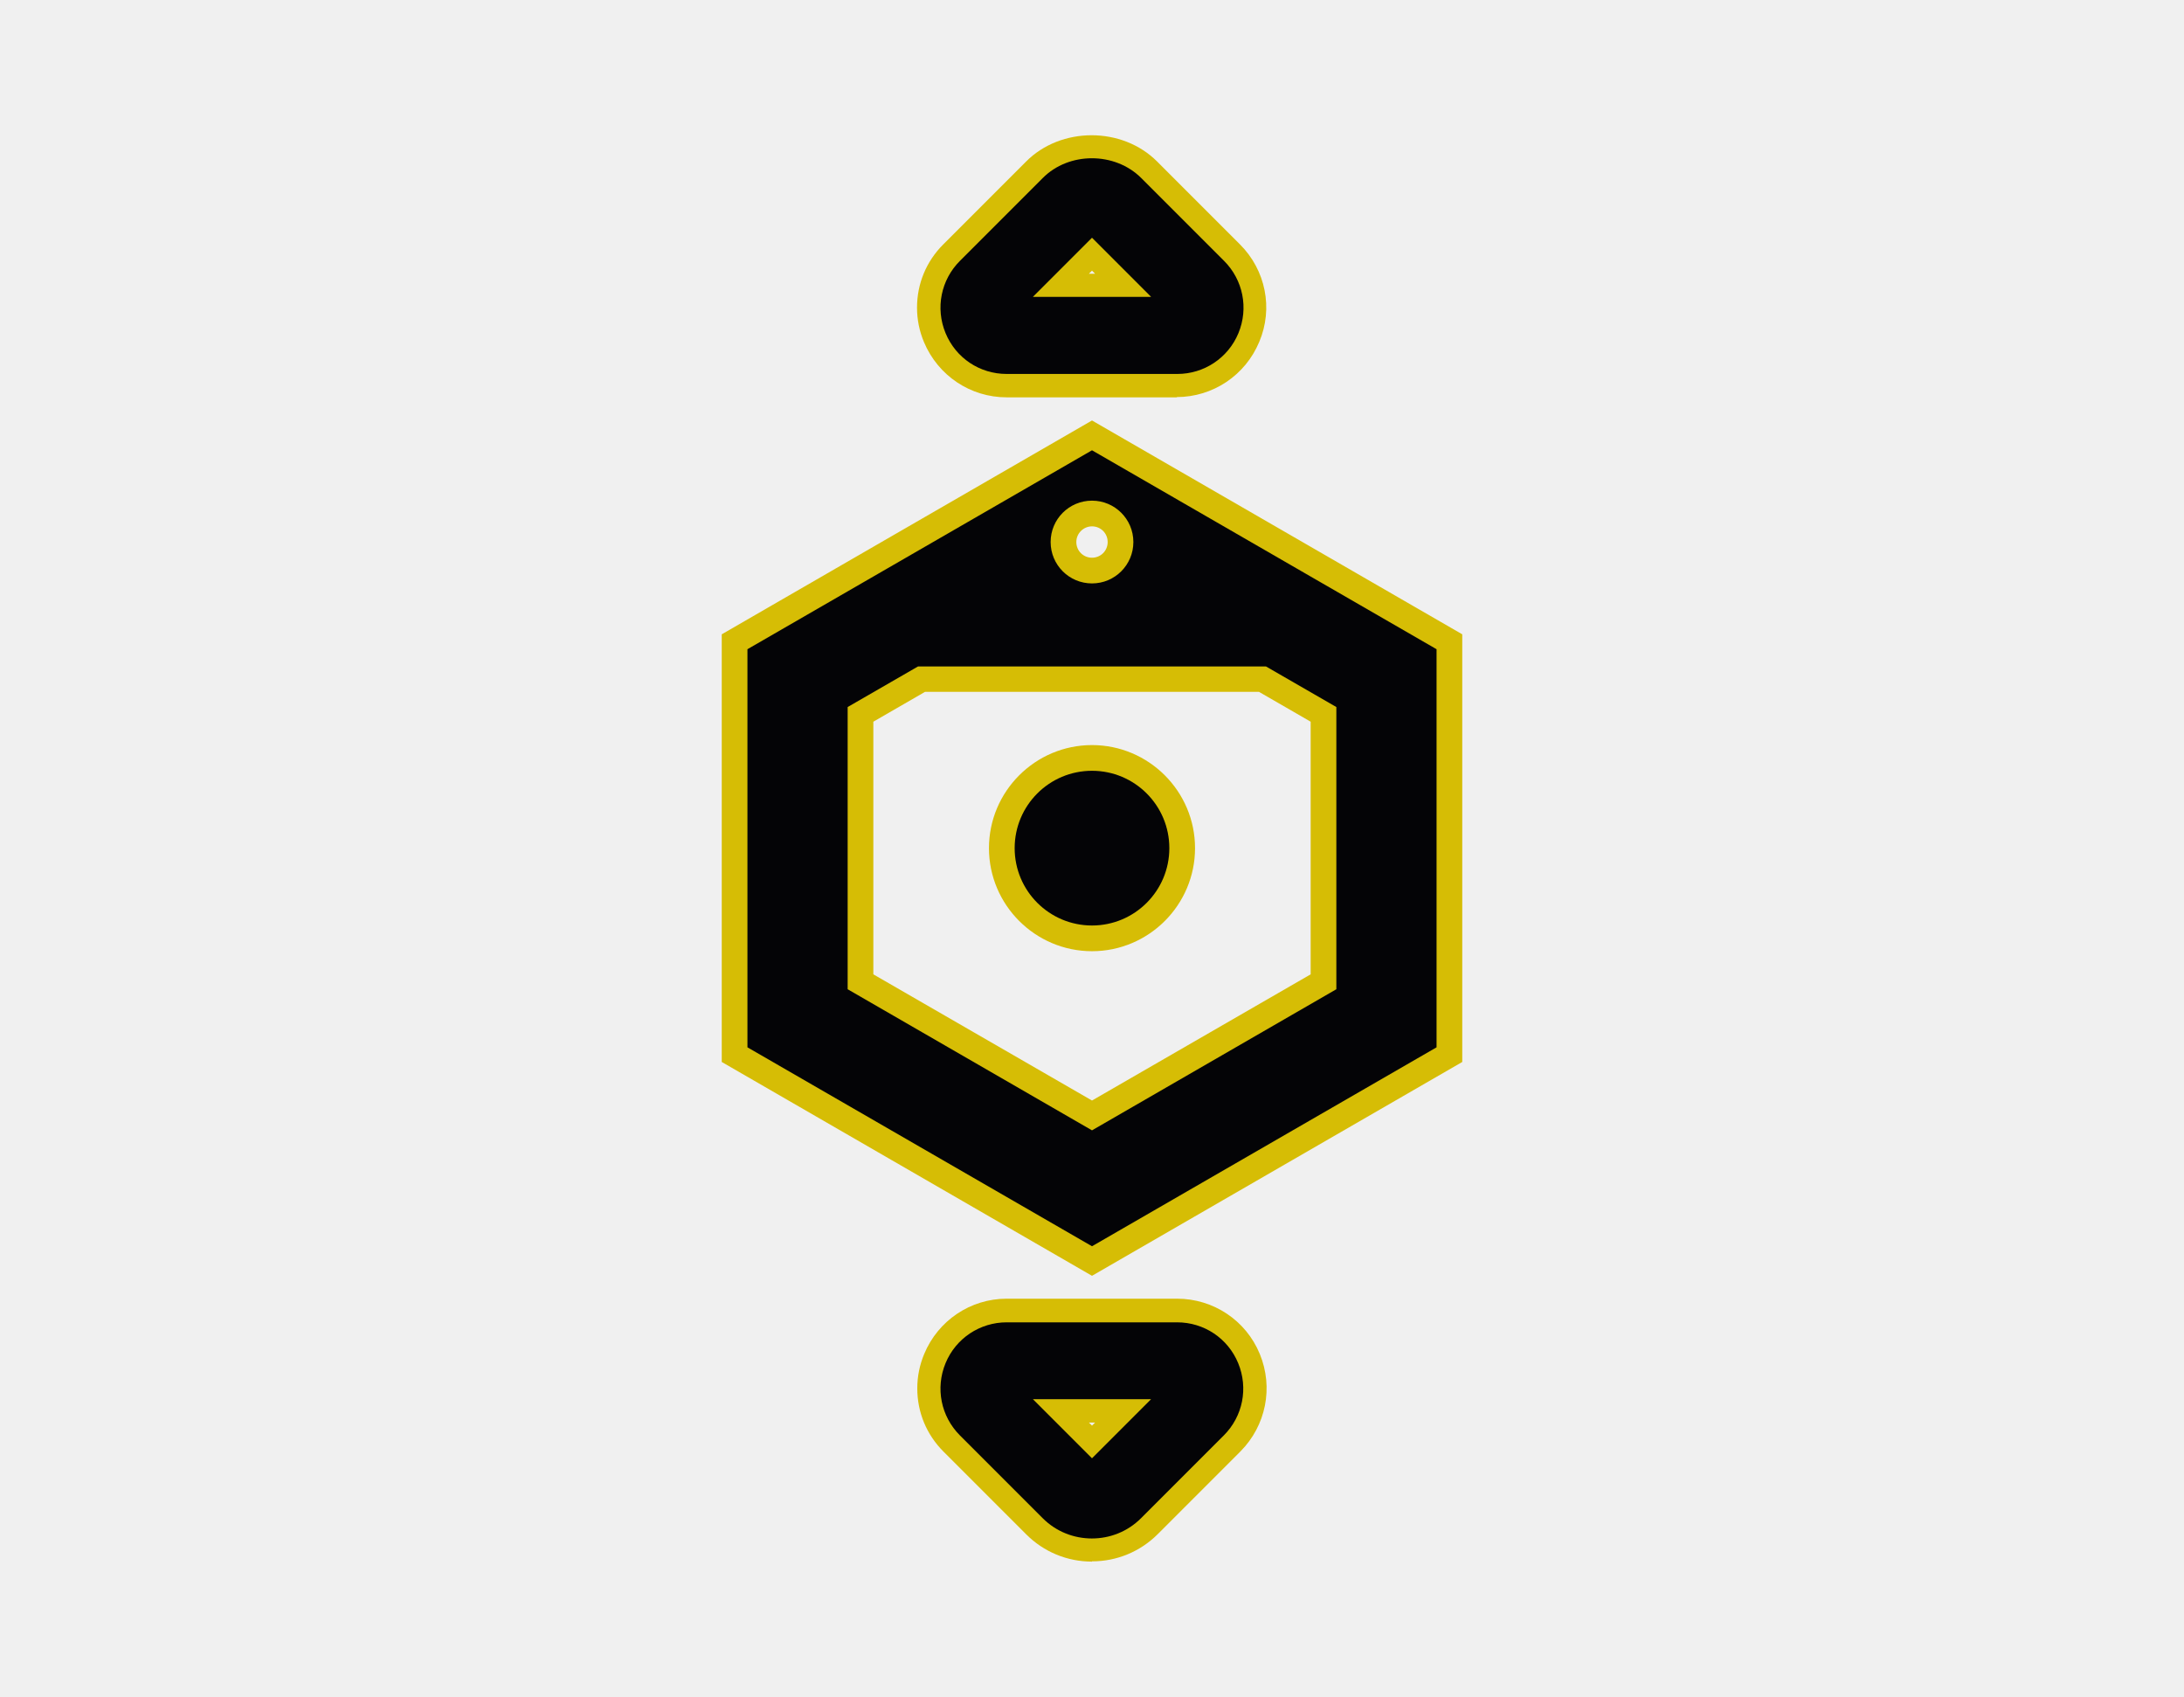
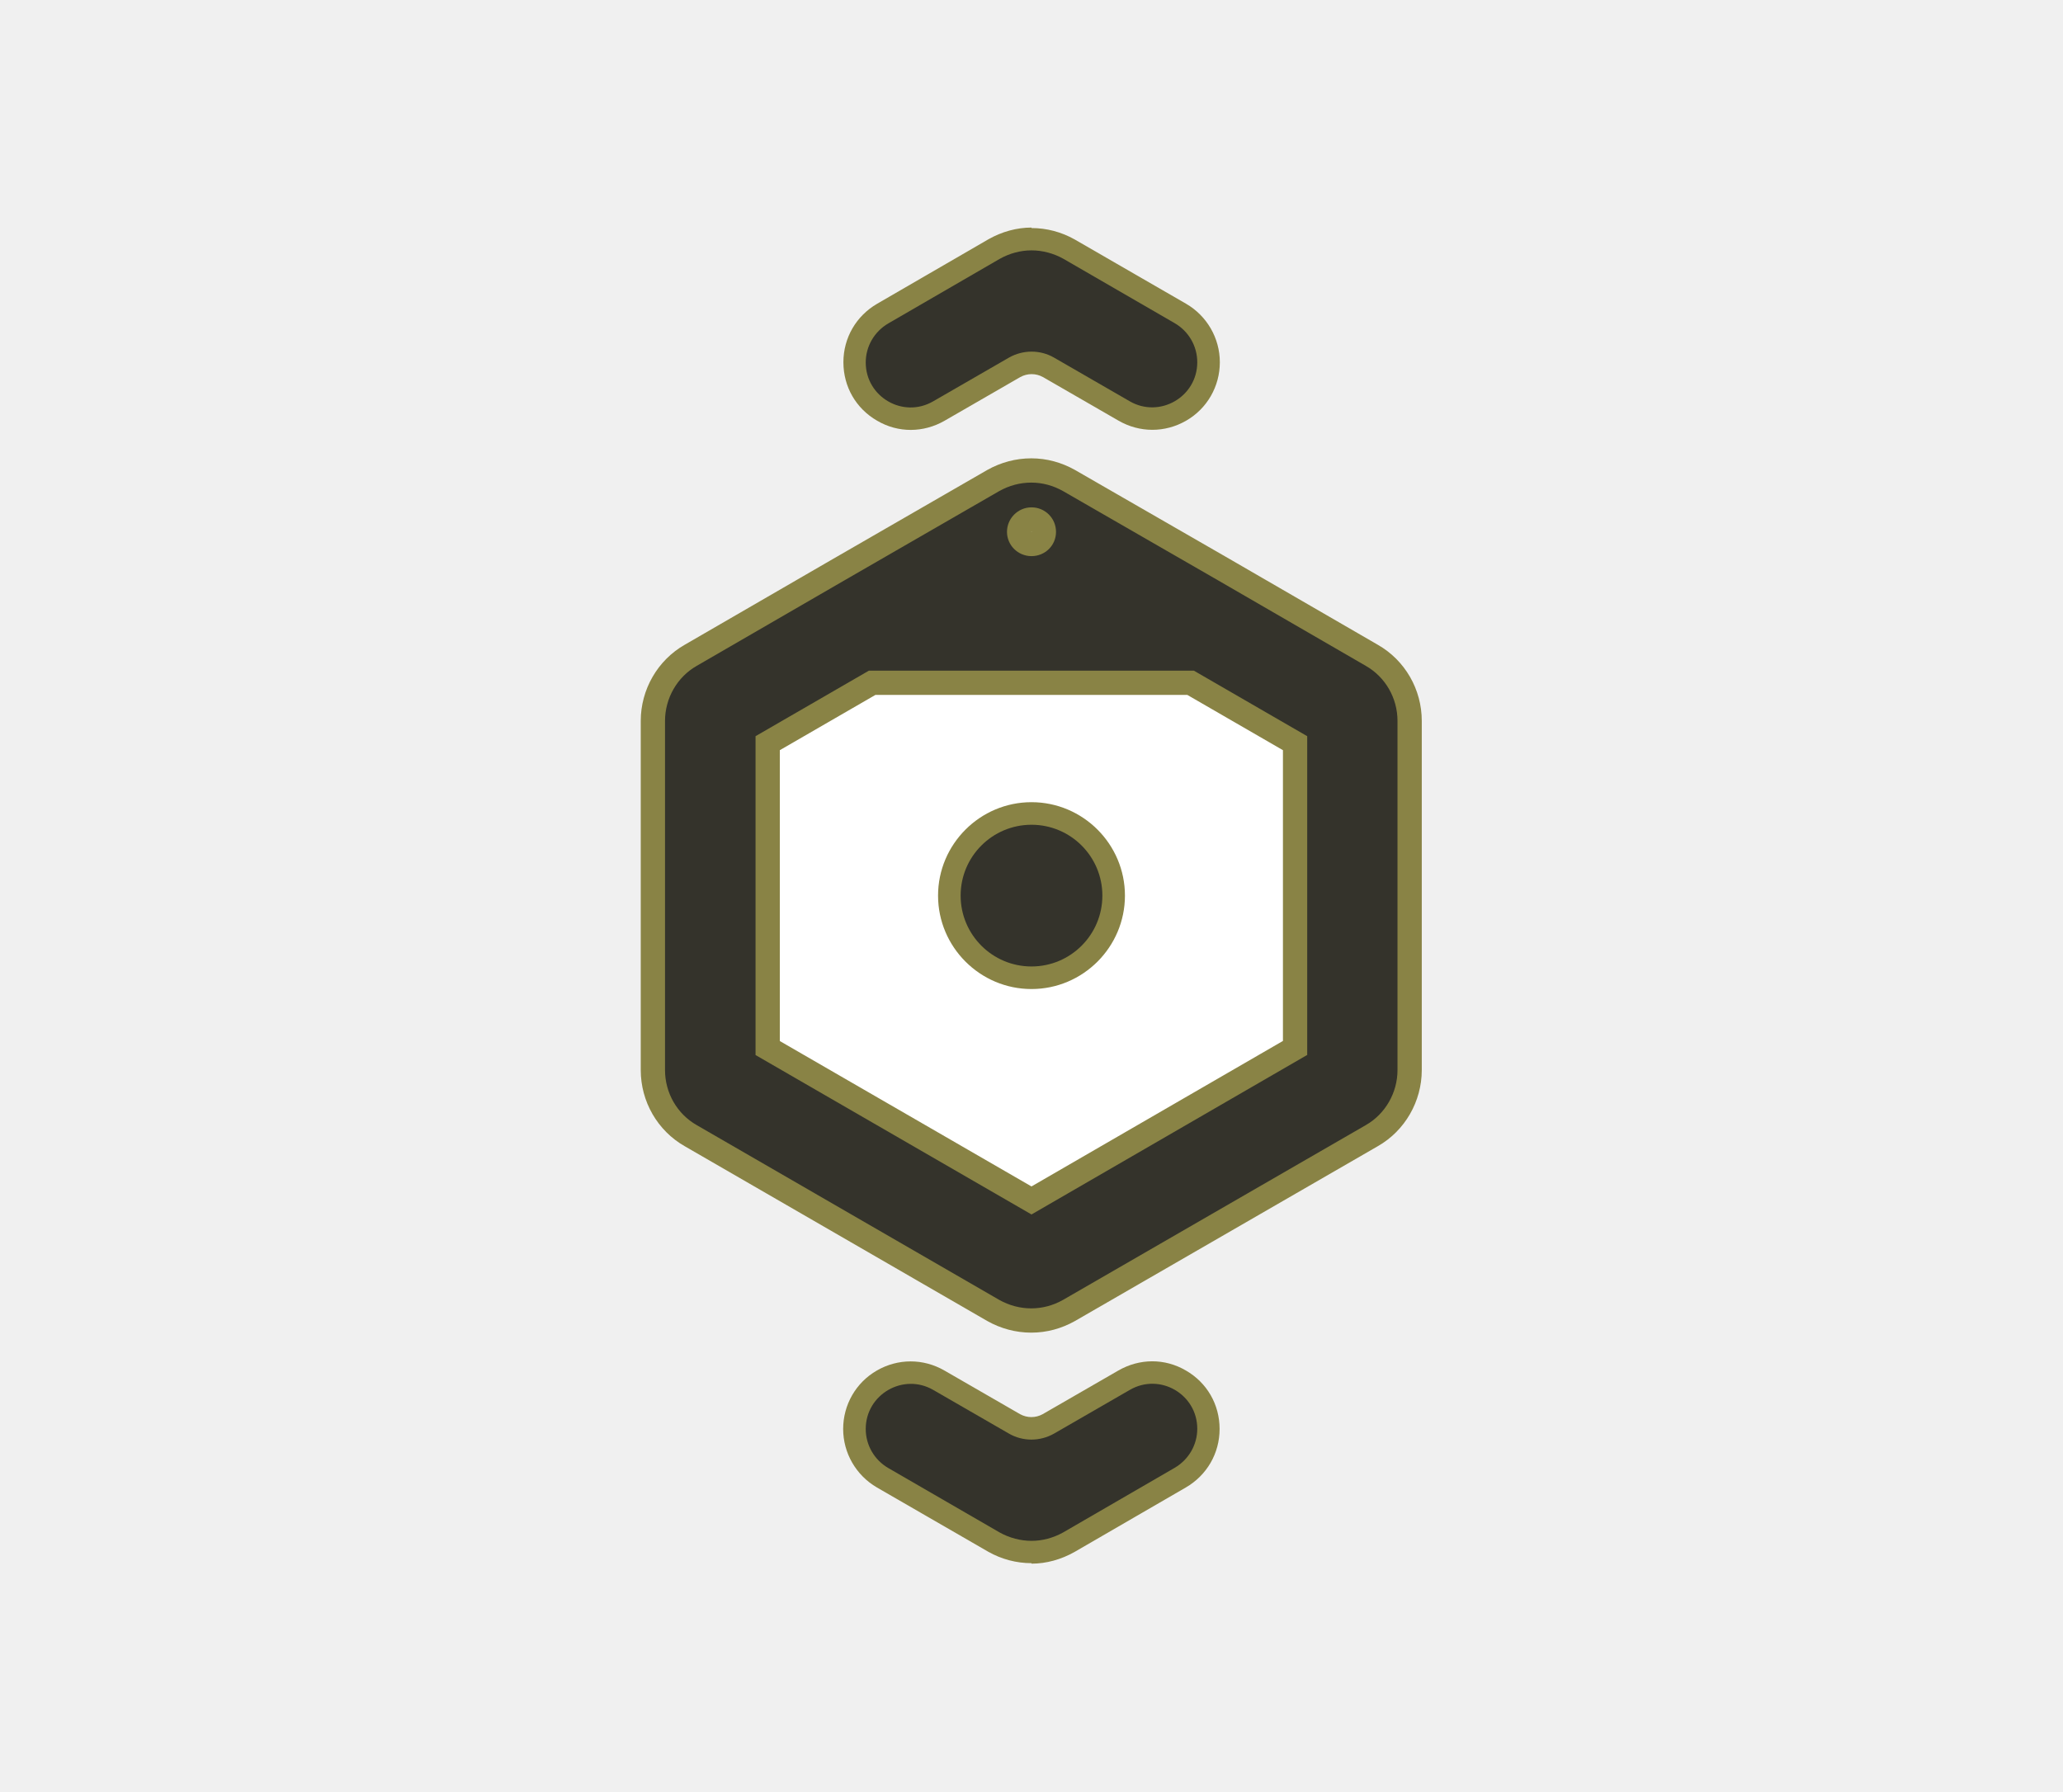
- <svg xmlns="http://www.w3.org/2000/svg" id="Assess" viewBox="0 0 85 66" width="85" height="66">
-   <defs>
-     <style>
-       .cls-1 {
-         fill: #d6bd05;
-       }
- 
-       .cls-1, .cls-2 {
-         stroke-width: 0px;
-       }
- 
-       .cls-2 {
-         fill: #040406;
-       }
-     </style>
-   </defs>
-   <g>
-     <g>
-       <path class="cls-1" d="M45.81,15.46h-6.63c-1.41,0-2.67-.84-3.22-2.15-.18-.43-.27-.88-.27-1.34,0-.93.36-1.8,1.02-2.46l3.22-3.22c1.36-1.37,3.75-1.37,5.11,0l3.22,3.22c1,1,1.3,2.49.75,3.79-.54,1.3-1.8,2.15-3.22,2.15ZM37.87,12.65c.25.49.76.8,1.32.8h6.63c.56,0,1.06-.31,1.32-.8h-9.26ZM42.5,7.7l4.72,4.72c.17-.53.03-1.1-.36-1.5l-3.22-3.22c-.61-.61-1.67-.61-2.28,0l-3.22,3.22c-.28.28-.44.65-.44,1.04,0,.15.02.31.07.45l4.72-4.72ZM46.03,11.31h0s0,0,0,0ZM42.38,10.65h.24l-.12-.12-.12.12Z" />
-       <path class="cls-2" d="M45.81,14.55h-6.63c-1.05,0-1.98-.62-2.38-1.59-.4-.97-.18-2.07.56-2.81l3.22-3.22c1.02-1.03,2.81-1.03,3.84,0l3.22,3.22c.74.74.96,1.84.56,2.81-.4.97-1.34,1.59-2.38,1.59ZM40.2,11.55h4.6l-2.3-2.3-2.3,2.3Z" />
-     </g>
-     <g>
-       <path class="cls-1" d="M42.5,60.76c-.97,0-1.88-.38-2.56-1.06l-3.22-3.22c-.66-.66-1.02-1.53-1.02-2.46,0-.46.09-.91.27-1.34.54-1.3,1.8-2.15,3.21-2.15h6.63c1.41,0,2.68.84,3.22,2.15.54,1.31.24,2.79-.75,3.79l-3.22,3.22c-.68.68-1.59,1.06-2.56,1.06ZM37.78,53.57c-.05.15-.07.3-.07.45,0,.39.15.76.44,1.04l3.22,3.22c.61.61,1.67.61,2.29,0l3.22-3.22c.4-.4.53-.97.36-1.5l-4.72,4.72-4.72-4.72ZM42.38,55.35l.12.12.12-.12h-.25ZM37.87,53.35h9.26c-.25-.49-.76-.8-1.32-.8h-6.63c-.56,0-1.06.31-1.32.8Z" />
-       <path class="cls-2" d="M42.5,59.86c-.7,0-1.39-.26-1.92-.79l-3.22-3.22c-.74-.74-.96-1.84-.56-2.81.4-.97,1.34-1.59,2.38-1.59h6.63c1.05,0,1.98.62,2.38,1.59.4.97.18,2.07-.56,2.81l-3.22,3.22c-.53.53-1.22.79-1.92.79ZM40.2,54.44l2.3,2.3,2.3-2.3h-4.6Z" />
-     </g>
-   </g>
-   <g>
-     <path class="cls-1" d="M42.5,49.64l-14.41-8.32v-16.64l14.41-8.32,14.41,8.32v16.64l-14.41,8.32ZM30.09,40.17l12.41,7.16,12.41-7.16v-14.33l-10.02-5.78c.14.32.21.67.21,1.03,0,1.44-1.17,2.61-2.61,2.61s-2.61-1.17-2.61-2.61c0-.37.08-.72.21-1.03l-10.02,5.78v14.33ZM42.5,20.48c-.33,0-.61.27-.61.61s.27.61.61.61.61-.27.61-.61-.27-.61-.61-.61ZM42.5,45.13l-10.51-6.07v-12.13l3.47-2h14.07l3.47,2v12.13l-10.51,6.07ZM33.99,37.91l8.51,4.91,8.51-4.91v-9.83l-2.01-1.16h-13l-2.01,1.16v9.83Z" />
-     <path class="cls-2" d="M42.5,17.52l-13.41,7.74v15.49l13.41,7.74,13.41-7.74v-15.49l-13.41-7.74ZM42.5,19.48c.89,0,1.61.72,1.61,1.61s-.72,1.61-1.61,1.61-1.61-.72-1.61-1.61.72-1.61,1.61-1.61ZM52.01,38.49l-9.51,5.49-9.51-5.49v-10.98l2.74-1.58h13.54l2.74,1.58v10.98Z" />
-     <g>
-       <path class="cls-1" d="M42.5,37.01c-2.21,0-4.01-1.8-4.01-4.01s1.8-4.01,4.01-4.01,4.01,1.8,4.01,4.01-1.8,4.01-4.01,4.01ZM42.5,30.99c-1.11,0-2.01.9-2.01,2.01s.9,2.01,2.01,2.01,2.01-.9,2.01-2.01-.9-2.01-2.01-2.01Z" />
-       <circle class="cls-2" cx="42.5" cy="33" r="3.01" />
-     </g>
-   </g>
+ <svg xmlns="http://www.w3.org/2000/svg" id="Assess" width="76" height="66" viewBox="0 0 85 66">
+   <path d="M56.27,23.53l-6.07-3.51-6.39-3.68c-.41-.23-.86-.36-1.31-.36s-.91.13-1.32.36l-6.38,3.68-6.07,3.51c-.81.47-1.31,1.34-1.31,2.28v14.38c0,.94.5,1.81,1.31,2.28l12.45,7.19c.41.23.87.36,1.32.36s.9-.13,1.31-.36l12.46-7.19c.81-.47,1.31-1.34,1.31-2.28v-14.38c0-.94-.5-1.81-1.31-2.28ZM42.5,17c.56,0,1.01.45,1.01,1.01s-.45,1-1.01,1-1.01-.45-1.01-1,.45-1.01,1.01-1.01Z" style="fill:#fff;" />
+   <path d="M56.27,23.53l-6.08-3.52-6.39-3.68c-.41-.23-.85-.35-1.31-.35s-.91.12-1.32.35l-6.38,3.68-6.08,3.52c-.81.46-1.31,1.34-1.31,2.27v14.39c0,.94.5,1.81,1.31,2.27l12.46,7.2c.41.23.86.35,1.32.35s.9-.12,1.31-.35l12.47-7.2c.81-.46,1.31-1.34,1.31-2.27v-14.39c0-.94-.5-1.81-1.31-2.27ZM53.87,39.56l-11.37,6.58-11.37-6.57v-13.14l4.67-2.7h13.39l4.67,2.7v13.13ZM42.5,17c.56,0,1.01.45,1.01,1.01s-.45,1-1.01,1-1.01-.45-1.01-1,.45-1.01,1.01-1.01Z" style="fill:none; stroke:#898345; stroke-miterlimit:10; stroke-width:2px;" />
+   <path d="M42.5,36.85c-2.12,0-3.85-1.73-3.85-3.85s1.73-3.85,3.85-3.85,3.85,1.73,3.85,3.85-1.73,3.85-3.85,3.85ZM42.5,31.01c-1.1,0-1.99.89-1.99,1.99s.89,1.99,1.99,1.99,1.99-.89,1.99-1.99-.89-1.99-1.99-1.99Z" style="fill:#898345;" />
+   <path d="M56.27,23.53l-6.08-3.52-6.39-3.68c-.41-.23-.85-.35-1.31-.35s-.91.12-1.32.35l-6.38,3.68-6.08,3.52c-.81.46-1.31,1.34-1.31,2.27v14.39c0,.94.5,1.81,1.31,2.27l12.46,7.2c.41.23.86.35,1.32.35s.9-.12,1.31-.35l12.47-7.2c.81-.46,1.31-1.34,1.31-2.27v-14.39c0-.94-.5-1.81-1.31-2.27ZM42.5,17c.56,0,1.01.45,1.01,1.01s-.45,1-1.01,1-1.01-.45-1.01-1,.45-1.01,1.01-1.01ZM53.87,39.56l-11.37,6.58-11.37-6.57v-13.14l4.67-2.7h13.39l4.67,2.7v13.13Z" style="fill:#34332b;" />
+   <circle cx="42.5" cy="33" r="2.92" style="fill:#34332b;" />
+   <path d="M49.33,54.97h0c0,.66-.35,1.27-.93,1.61l-4.59,2.66c-.41.23-.86.35-1.31.35s-.91-.12-1.32-.35l-4.58-2.65c-.57-.33-.93-.94-.93-1.61h0c0-1.43,1.55-2.32,2.78-1.61l3.12,1.8c.57.33,1.28.33,1.86,0l3.12-1.8c1.24-.72,2.78.18,2.78,1.6Z" style="fill:#34332b;" />
+   <path d="M42.5,60.51c-.62,0-1.23-.16-1.78-.47l-4.59-2.65c-.86-.5-1.39-1.42-1.39-2.41s.52-1.91,1.39-2.41c.87-.5,1.91-.5,2.78,0l3.12,1.8c.29.16.64.16.93,0l3.12-1.8c.87-.5,1.91-.51,2.78,0,.87.5,1.39,1.4,1.39,2.41s-.53,1.91-1.39,2.41l-4.59,2.66c-.55.31-1.16.48-1.77.48ZM37.53,54.04c-.21,0-.38.08-.47.13-.14.08-.46.32-.46.8,0,.33.18.64.46.81l4.58,2.64c.52.29,1.16.3,1.7,0l4.59-2.65c.29-.16.46-.47.46-.8,0-.48-.32-.72-.46-.8-.14-.08-.51-.24-.93,0l-3.12,1.8c-.86.5-1.92.5-2.78,0l-3.12-1.8c-.16-.1-.32-.13-.46-.13Z" style="fill:#898345;" />
+   <path d="M49.33,54.97h0c0,.66-.35,1.27-.93,1.61l-4.59,2.66c-.41.23-.86.35-1.31.35s-.91-.12-1.32-.35l-4.58-2.65c-.57-.33-.93-.94-.93-1.61h0c0-1.43,1.55-2.32,2.78-1.61l3.12,1.8c.57.33,1.28.33,1.86,0l3.12-1.8c1.24-.72,2.78.18,2.78,1.6Z" style="fill:#34332b;" />
+   <path d="M35.67,11.03h0c0-.66.35-1.27.93-1.61l4.59-2.66c.41-.23.86-.35,1.31-.35s.91.12,1.32.35l4.58,2.65c.57.33.93.94.93,1.61h0c0,1.43-1.55,2.32-2.78,1.61l-3.12-1.8c-.57-.33-1.28-.33-1.86,0l-3.12,1.8c-1.24.72-2.78-.18-2.78-1.6Z" style="fill:#34332b;" />
+   <path d="M42.5,5.49c.62,0,1.23.16,1.78.47l4.59,2.65c.86.5,1.39,1.42,1.39,2.41s-.52,1.91-1.39,2.41c-.87.5-1.91.5-2.78,0l-3.12-1.8c-.29-.16-.64-.16-.93,0l-3.12,1.8c-.87.5-1.91.51-2.78,0-.87-.5-1.39-1.4-1.39-2.41s.53-1.91,1.39-2.41l4.59-2.66c.55-.31,1.16-.48,1.77-.48ZM47.47,11.96c.21,0,.38-.08.47-.13.14-.08.46-.32.46-.8,0-.33-.18-.64-.46-.81l-4.58-2.64c-.52-.29-1.16-.3-1.7,0l-4.59,2.65c-.29.16-.46.47-.46.8,0,.48.32.72.46.8.14.08.51.24.93,0l3.12-1.8c.86-.5,1.92-.5,2.78,0l3.12,1.8c.16.1.32.13.46.13Z" style="fill:#898345;" />
+   <path d="M35.67,11.03h0c0-.66.35-1.27.93-1.61l4.59-2.66c.41-.23.86-.35,1.31-.35s.91.12,1.32.35l4.58,2.65c.57.33.93.94.93,1.61h0c0,1.43-1.55,2.32-2.78,1.61l-3.12-1.8c-.57-.33-1.28-.33-1.86,0l-3.12,1.8c-1.24.72-2.78-.18-2.78-1.6Z" style="fill:#34332b;" />
</svg>
